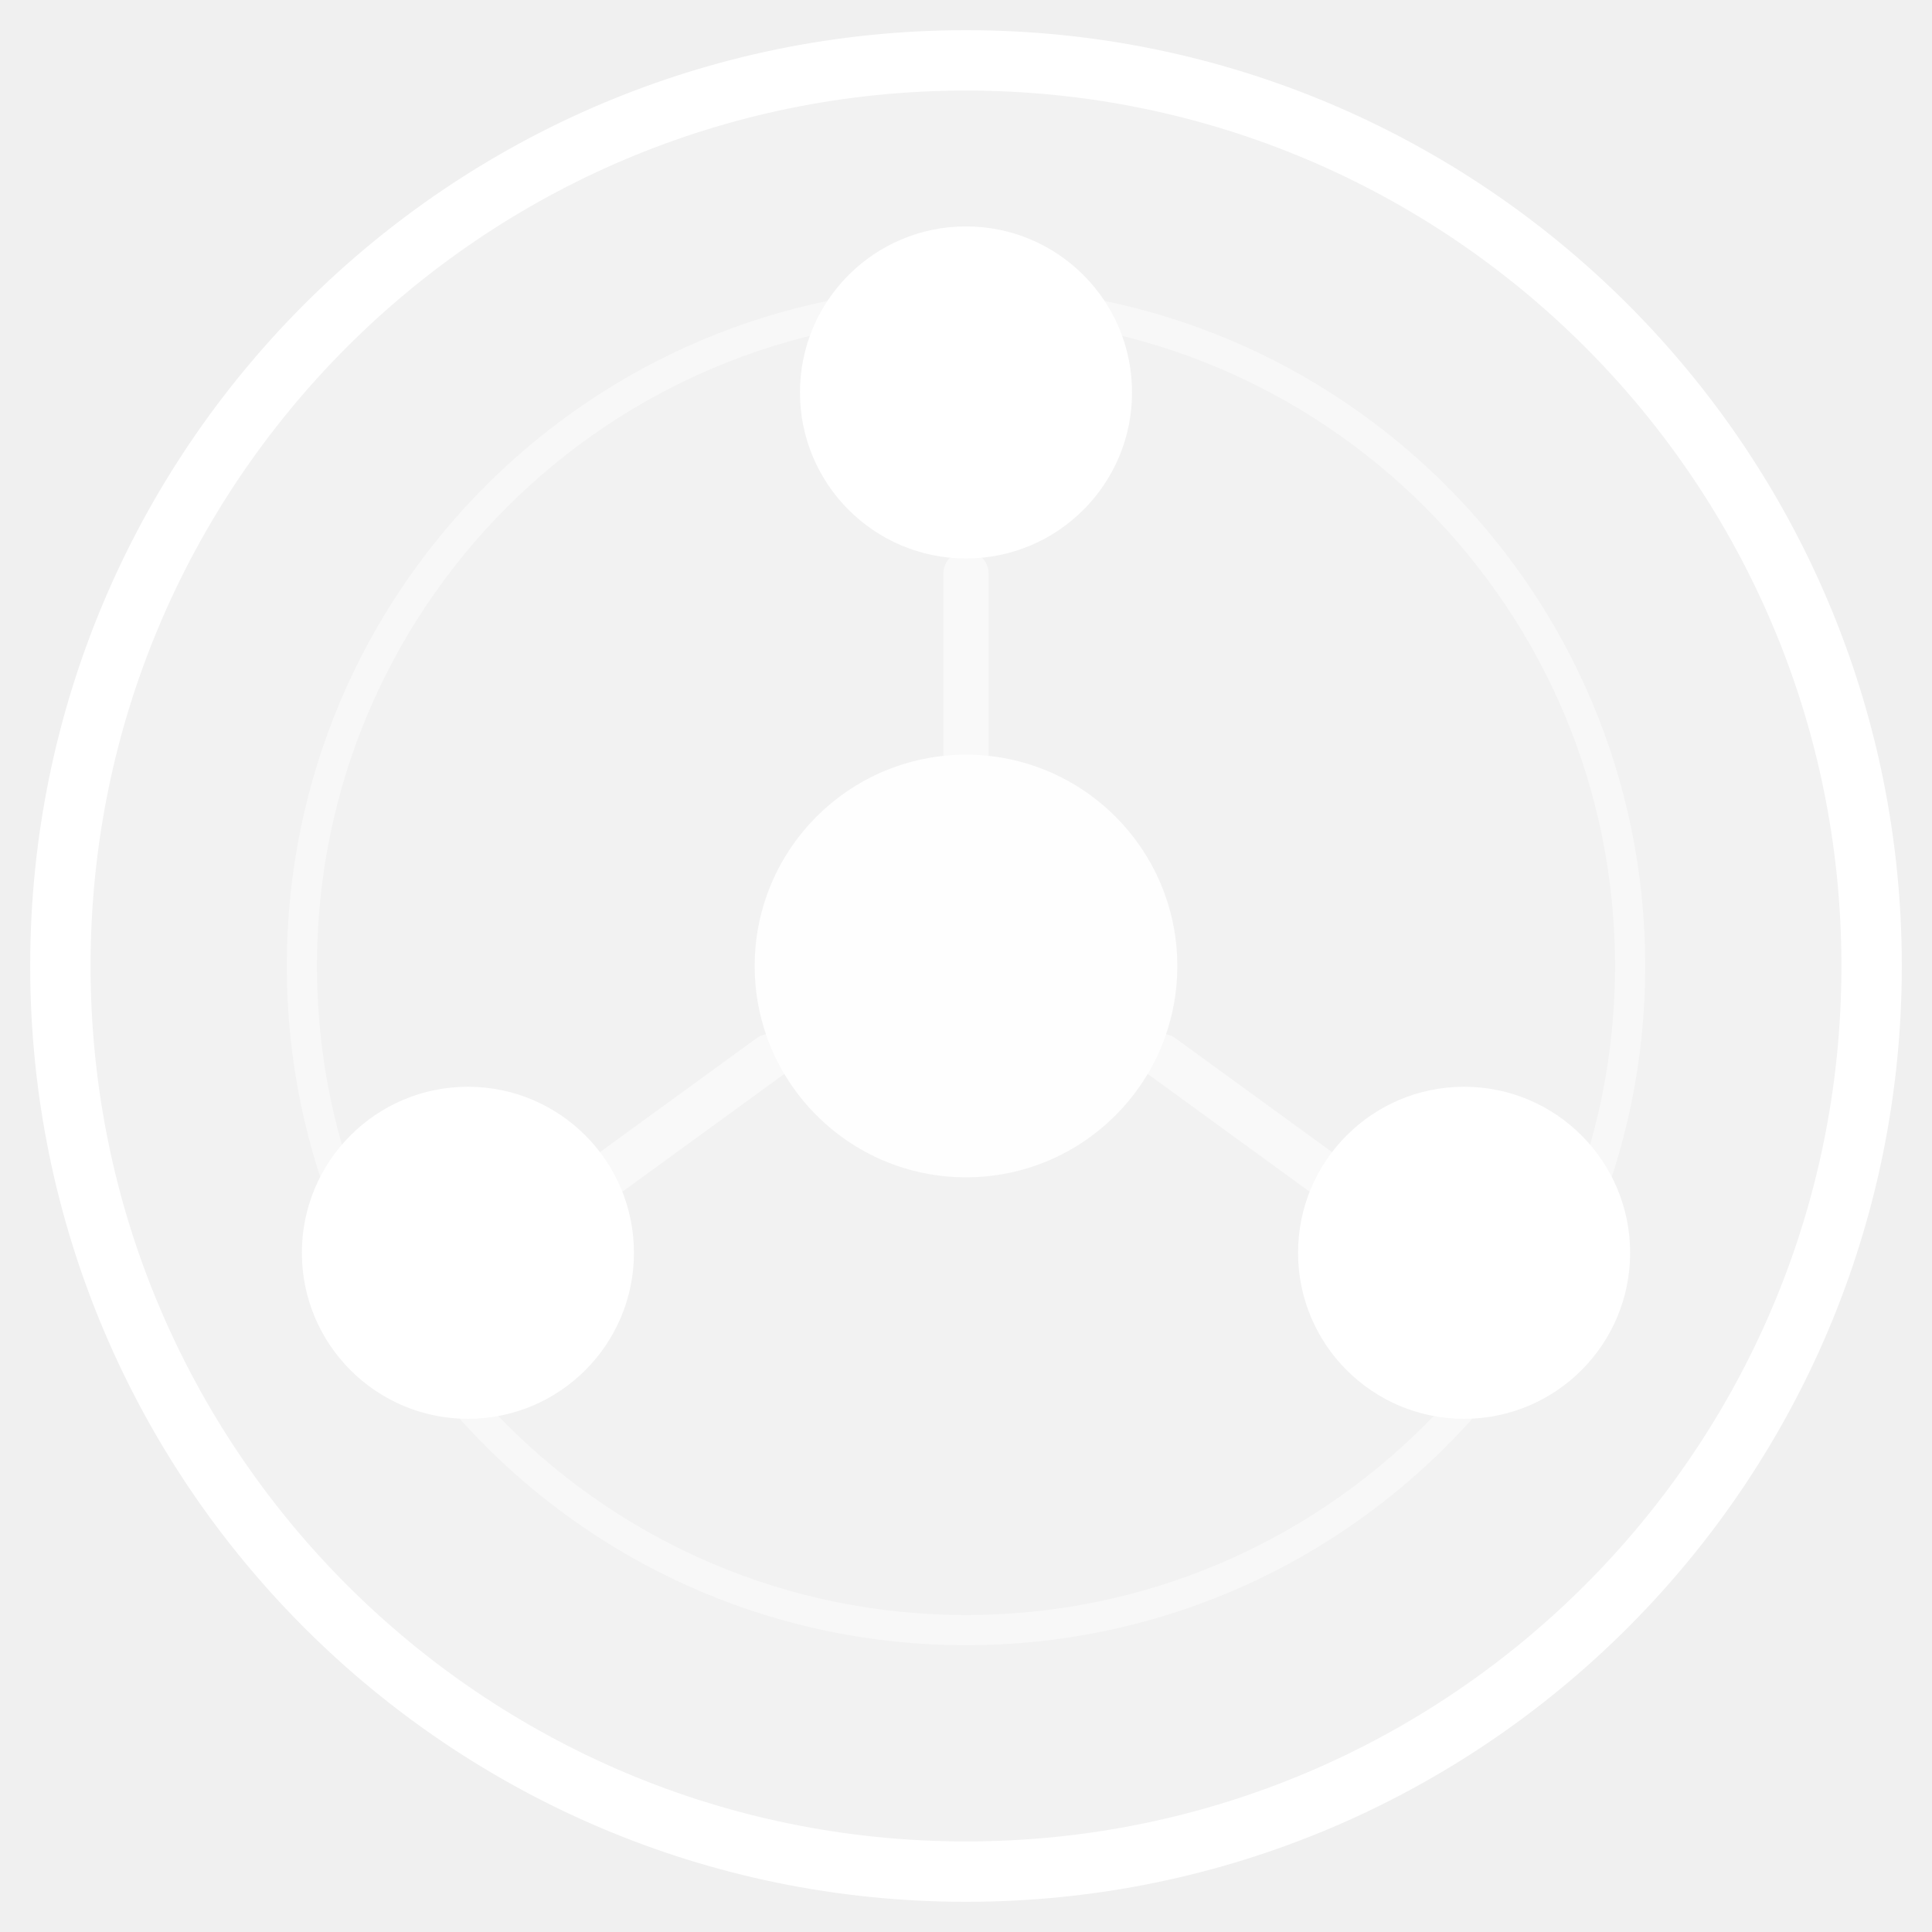
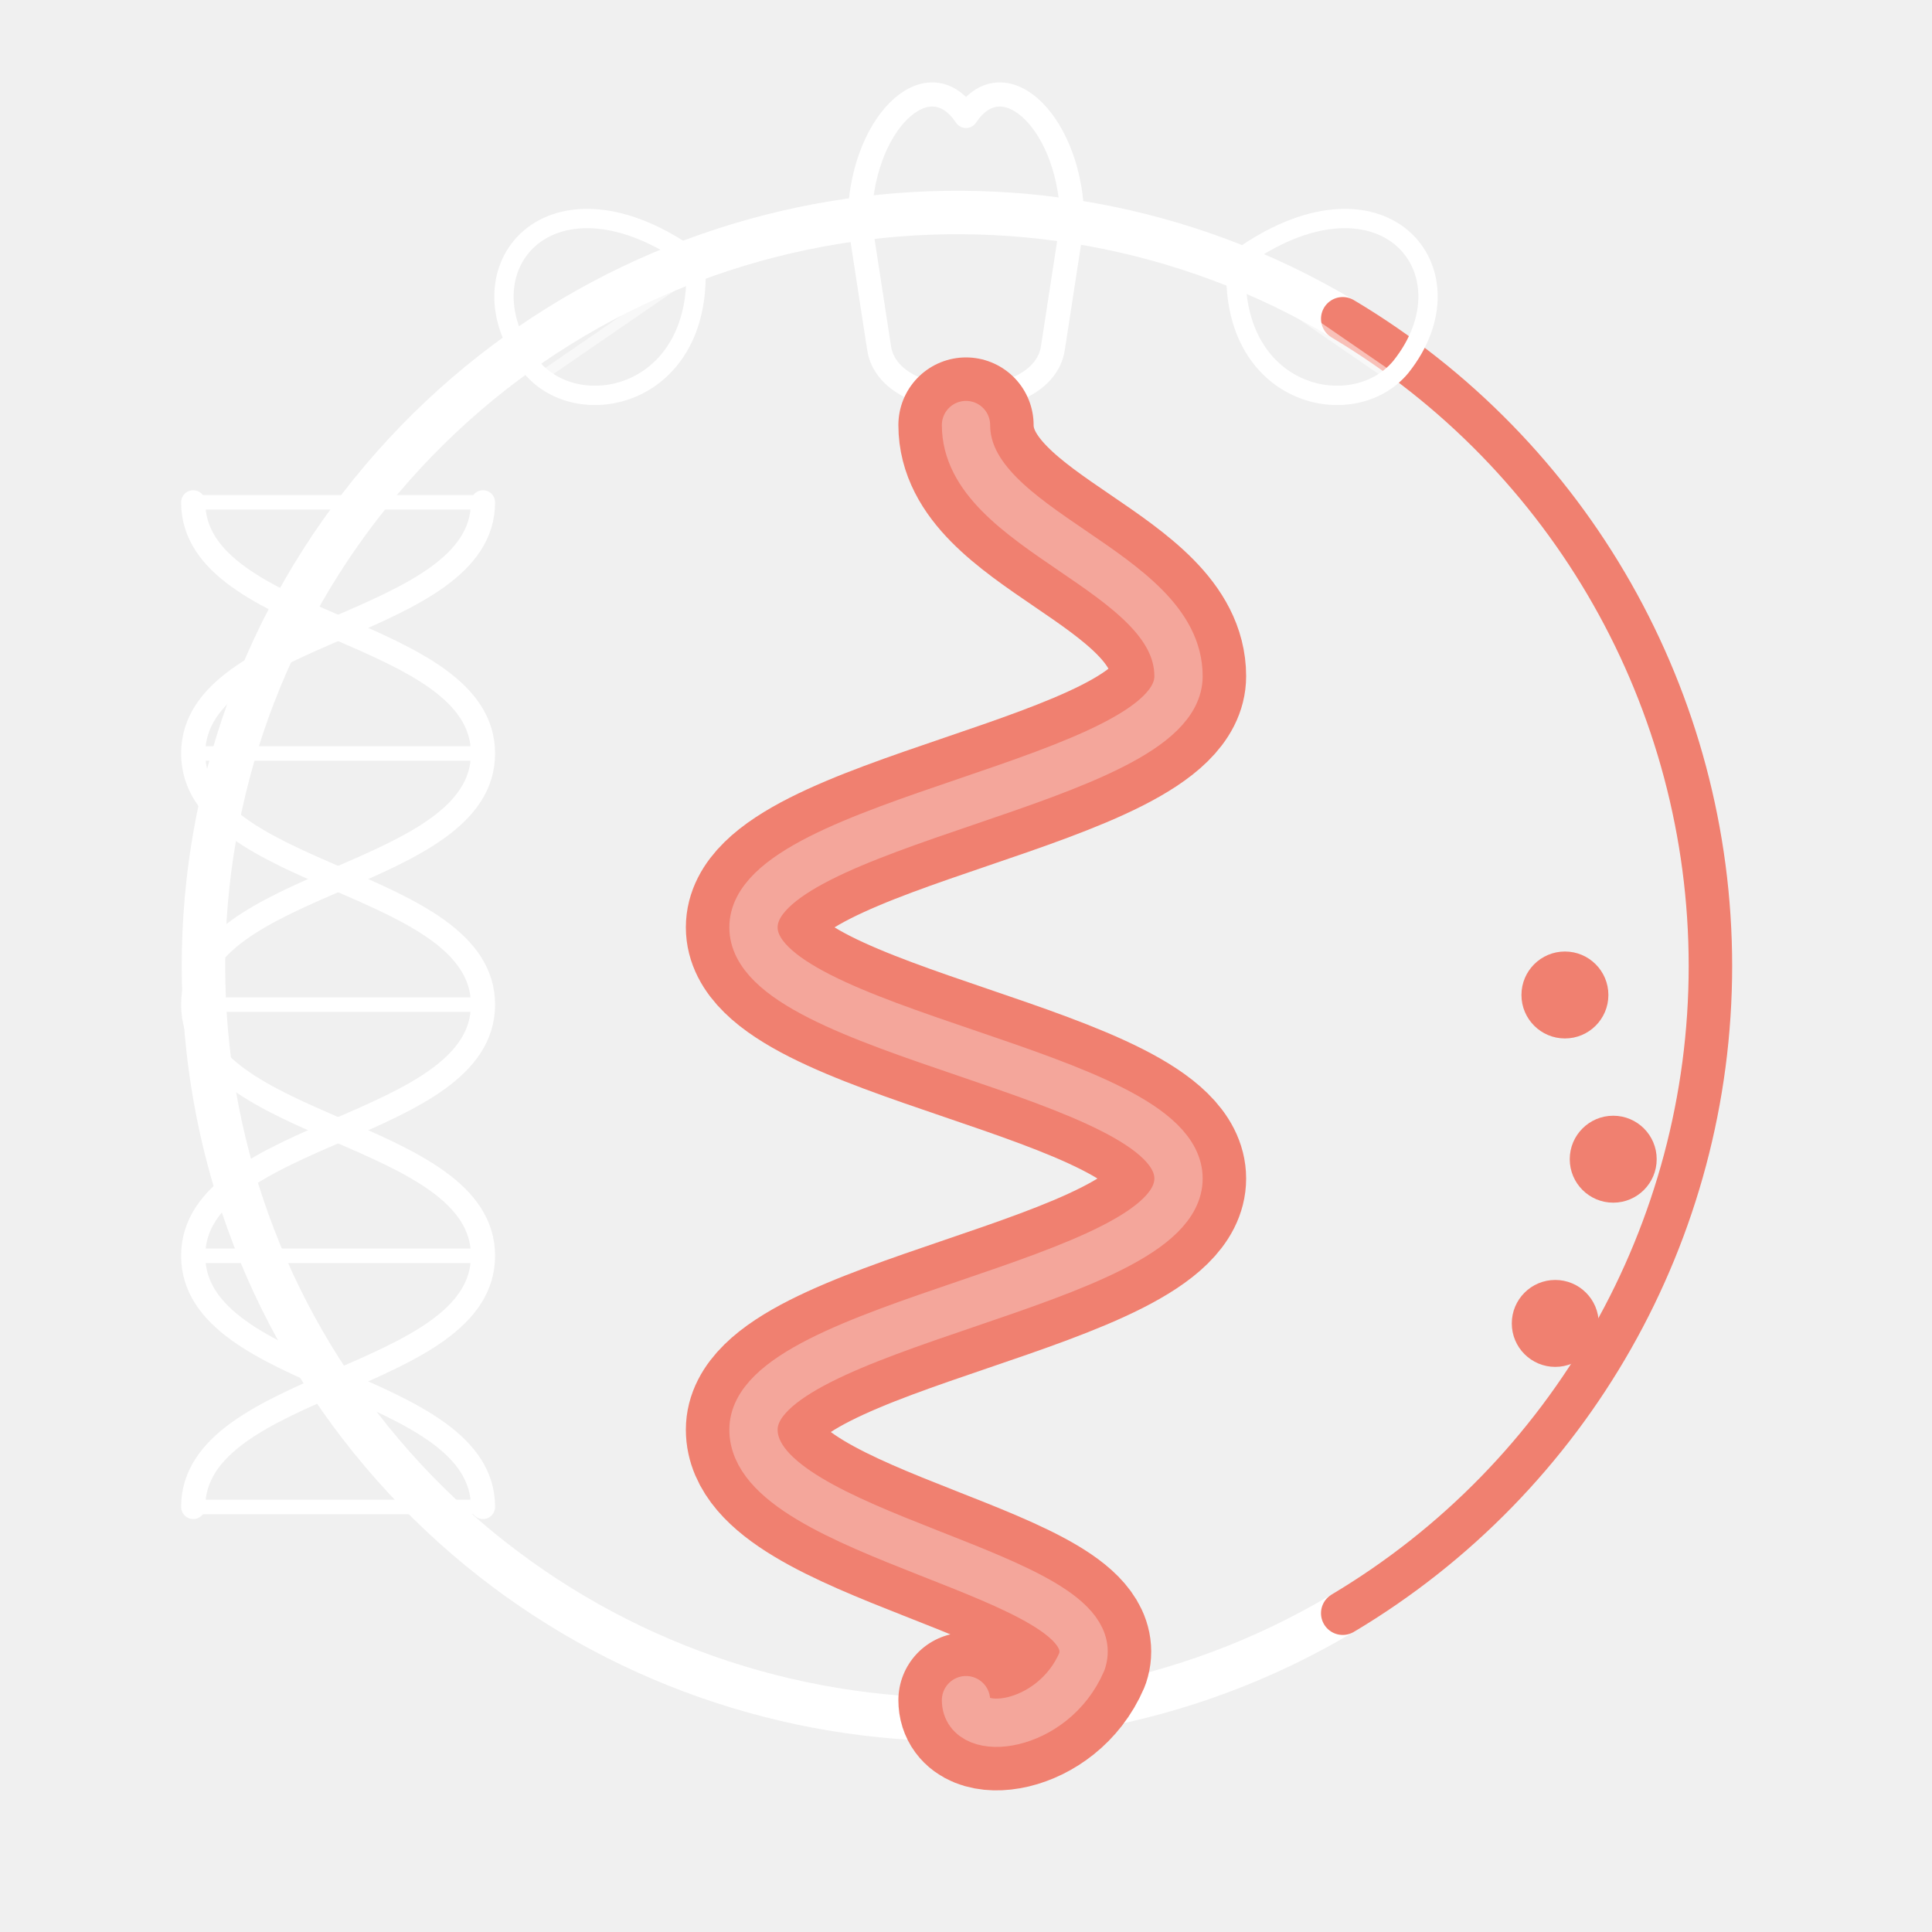
- <svg xmlns="http://www.w3.org/2000/svg" viewBox="0 0 64 64" fill="none" role="img" aria-label="NOG Lab mark — white/reversed">
-   <circle cx="32" cy="32" r="30" fill="white" fill-opacity="0.12" />
-   <circle cx="32" cy="32" r="30" fill="none" stroke="white" stroke-width="2" />
-   <circle cx="32" cy="32" r="22" fill="none" stroke="white" stroke-width="1" stroke-opacity="0.45" />
-   <circle cx="32" cy="13" r="5.5" fill="white" />
-   <circle cx="48.5" cy="41.5" r="5.5" fill="white" />
-   <circle cx="15.5" cy="41.5" r="5.5" fill="white" />
-   <line x1="32" y1="19" x2="32" y2="26" stroke="white" stroke-width="1.5" stroke-linecap="round" stroke-opacity="0.50" />
-   <line x1="44" y1="39" x2="38.5" y2="35" stroke="white" stroke-width="1.5" stroke-linecap="round" stroke-opacity="0.50" />
-   <line x1="20" y1="39" x2="25.5" y2="35" stroke="white" stroke-width="1.5" stroke-linecap="round" stroke-opacity="0.50" />
-   <circle cx="32" cy="32" r="7" fill="white" fill-opacity="0.90" />
+ <svg xmlns="http://www.w3.org/2000/svg" viewBox="0 0 200 200" fill="none" role="img" aria-label="NOG Lab logo mark — light version for dark backgrounds">
+   <path d="M 139 167 A 78 78 0 1 1 139 33" stroke="white" stroke-width="4.5" stroke-linecap="round" />
+   <path d="M 139 33 A 78 78 0 0 1 139 167" stroke="#F08070" stroke-width="4.5" stroke-linecap="round" />
+   <path d="M 50 52 C 50 65, 20 65, 20 78            C 20 91, 50 91, 50 104            C 50 117, 20 117, 20 130            C 20 143, 50 143, 50 156" fill="none" stroke="white" stroke-width="2.5" stroke-linecap="round" />
+   <path d="M 20 52 C 20 65, 50 65, 50 78            C 50 91, 20 91, 20 104            C 20 117, 50 117, 50 130            C 50 143, 20 143, 20 156" fill="none" stroke="white" stroke-width="2.5" stroke-linecap="round" />
+   <line x1="20" y1="52" x2="50" y2="52" stroke="white" stroke-width="1.5" stroke-linecap="round" />
+   <line x1="20" y1="78" x2="50" y2="78" stroke="white" stroke-width="1.5" stroke-linecap="round" />
+   <line x1="20" y1="104" x2="50" y2="104" stroke="white" stroke-width="1.5" stroke-linecap="round" />
+   <line x1="20" y1="130" x2="50" y2="130" stroke="white" stroke-width="1.5" stroke-linecap="round" />
+   <line x1="20" y1="156" x2="50" y2="156" stroke="white" stroke-width="1.5" stroke-linecap="round" />
+   <path d="M 89 23 C 89 13, 96 6, 100 12            C 104 6, 111 13, 111 23            L 109 36 C 108 43, 92 43, 91 36 Z" fill="none" stroke="white" stroke-width="2.5" stroke-linejoin="round" />
+   <path d="M 72 27 C 57 16, 47 28, 55 38 C 60 44, 73 41, 72 27 Z" fill="none" stroke="white" stroke-width="2" stroke-linejoin="round" />
+   <line x1="72" y1="28" x2="56" y2="39" stroke="white" stroke-width="1" stroke-linecap="round" opacity="0.5" />
+   <path d="M 128 27 C 143 16, 153 28, 145 38 C 140 44, 127 41, 128 27 Z" fill="none" stroke="white" stroke-width="2" stroke-linejoin="round" />
+   <line x1="128" y1="28" x2="144" y2="39" stroke="white" stroke-width="1" stroke-linecap="round" opacity="0.5" />
+   <path d="M 100 44            C 100 55, 122 59, 122 70            C 122 81, 78 85, 78 96            C 78 107, 122 111, 122 122            C 122 133, 78 137, 78 148            C 78 159, 115 163, 112 172            C 109 179, 100 180, 100 176" fill="none" stroke="#F08070" stroke-width="14" stroke-linecap="round" stroke-linejoin="round" />
+   <path d="M 100 44            C 100 55, 122 59, 122 70            C 122 81, 78 85, 78 96            C 78 107, 122 111, 122 122            C 122 133, 78 137, 78 148            C 78 159, 115 163, 112 172            C 109 179, 100 180, 100 176" fill="none" stroke="white" stroke-width="5" stroke-linecap="round" stroke-linejoin="round" opacity="0.3" />
+   <circle cx="162" cy="103" r="4.5" fill="#F08070" />
+   <circle cx="167" cy="120" r="4.5" fill="#F08070" />
+   <circle cx="161" cy="137" r="4.5" fill="#F08070" />
</svg>
